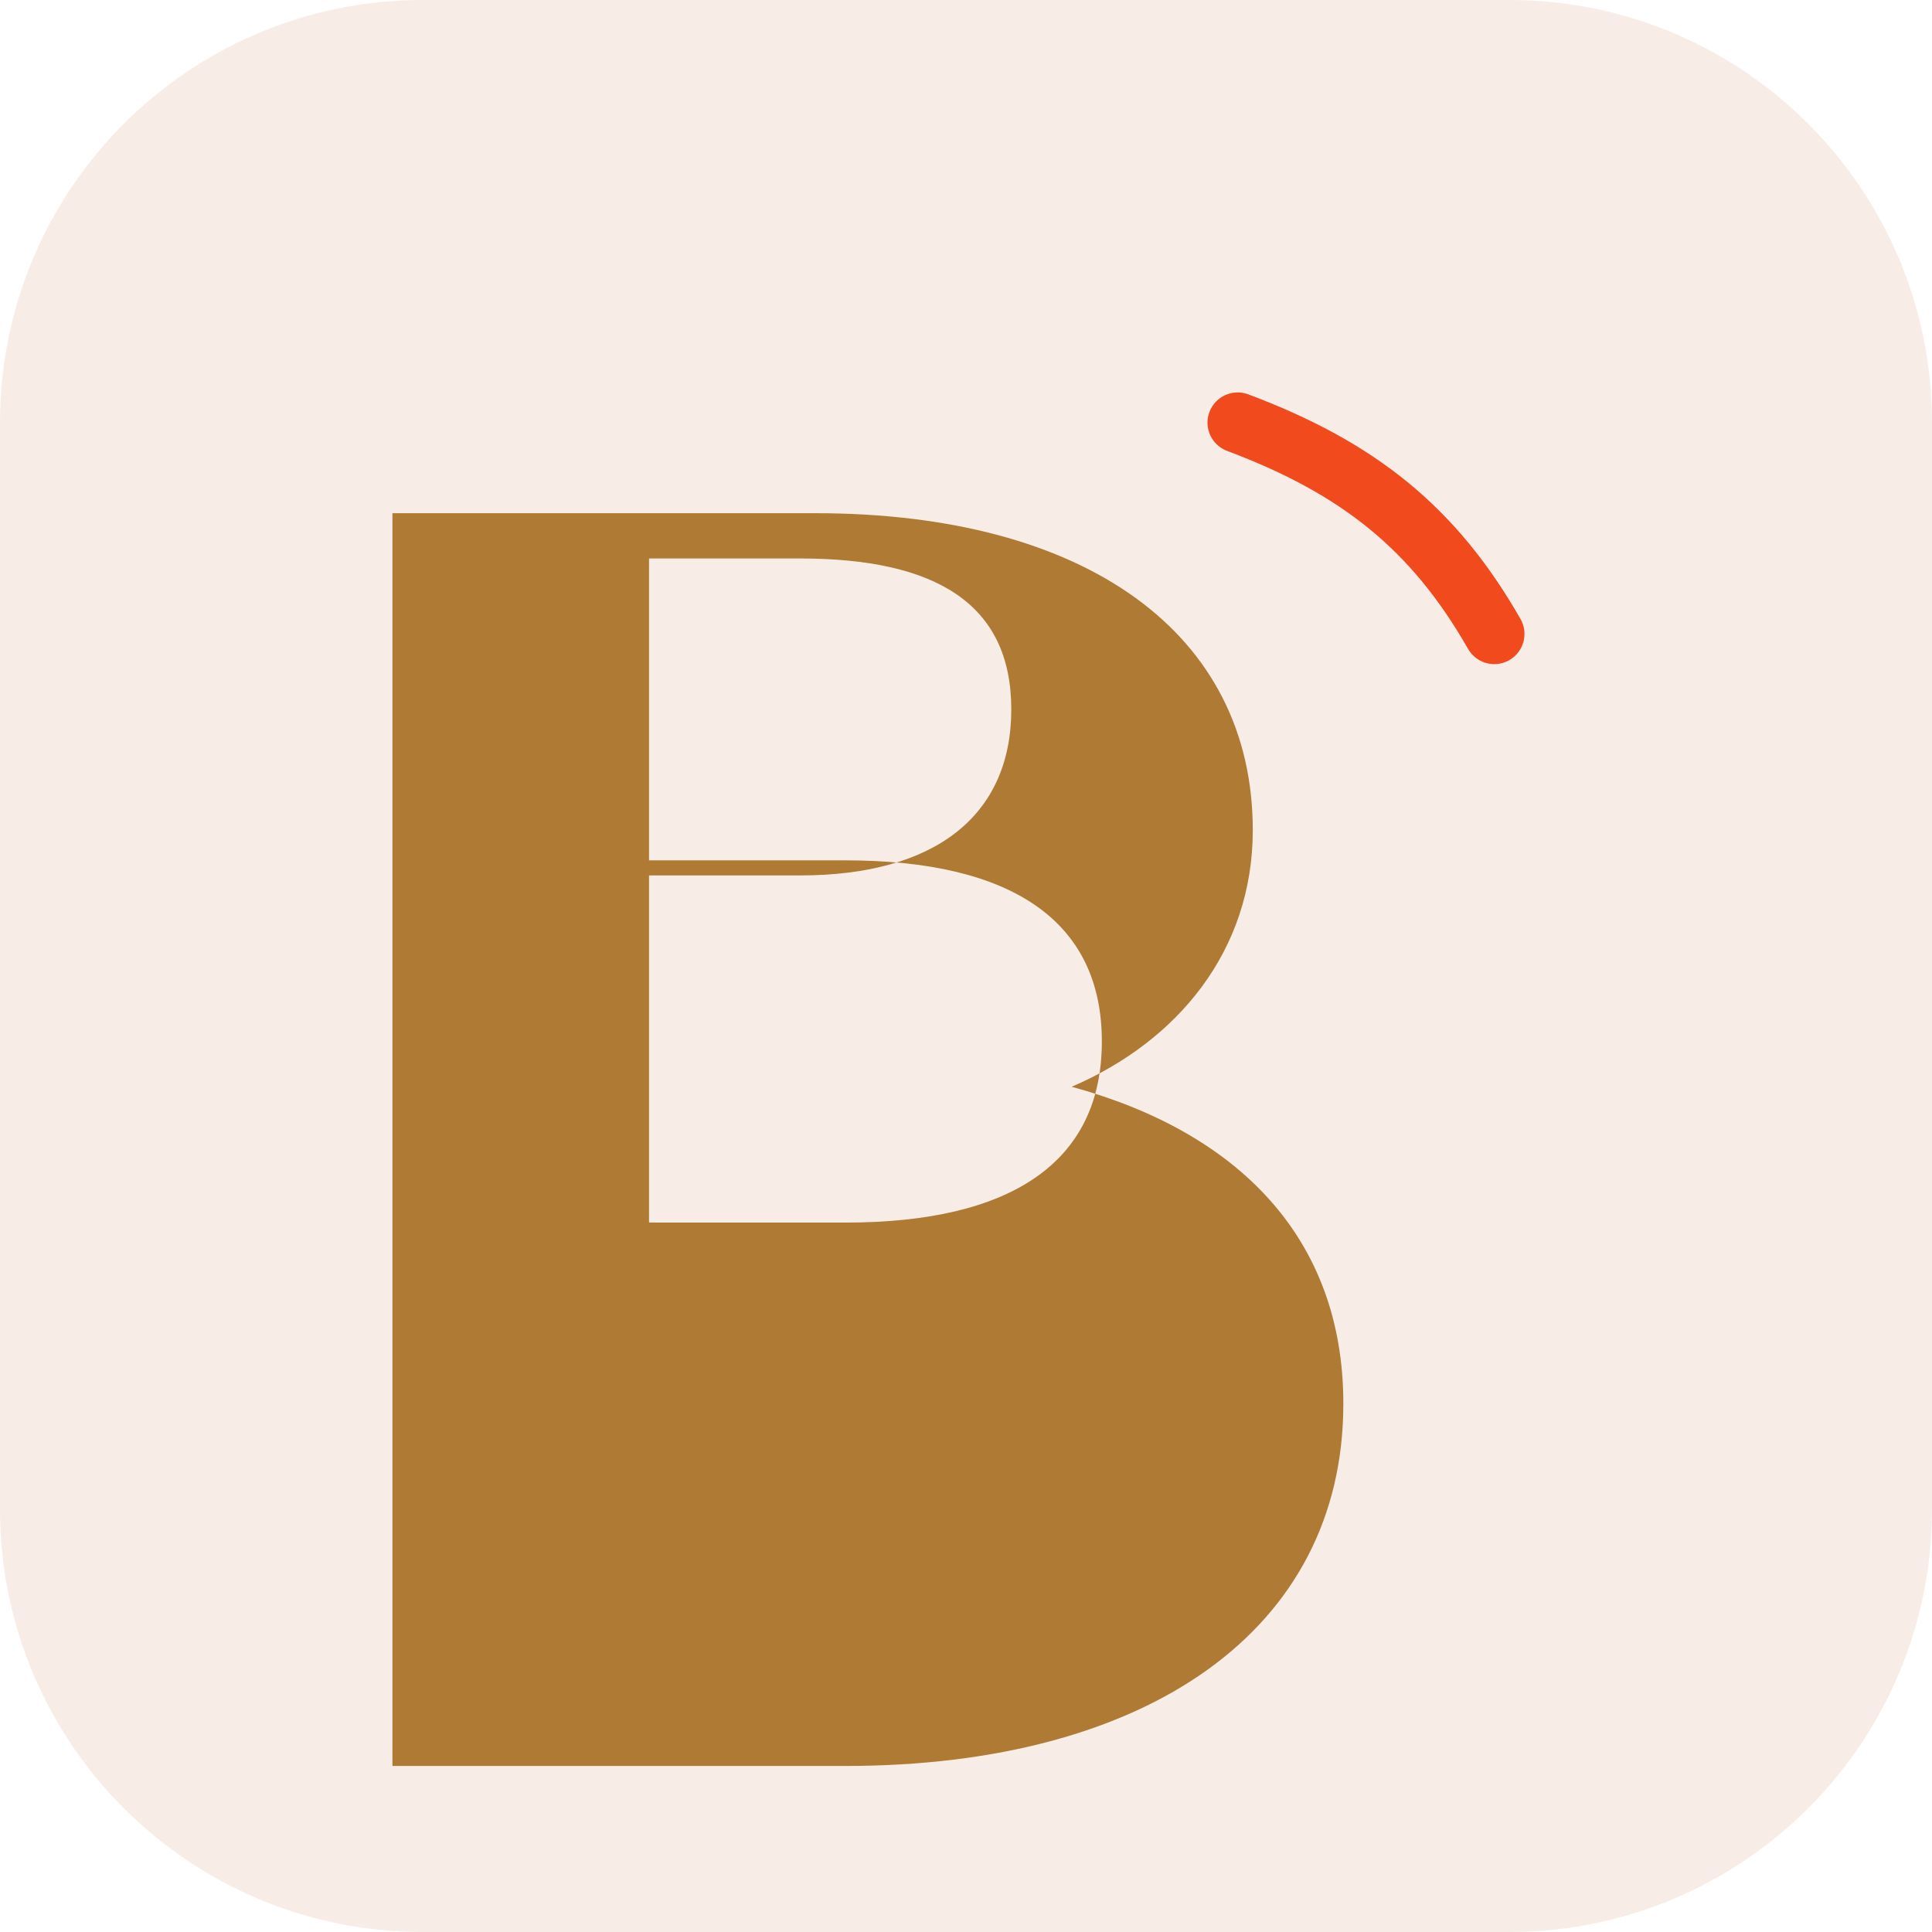
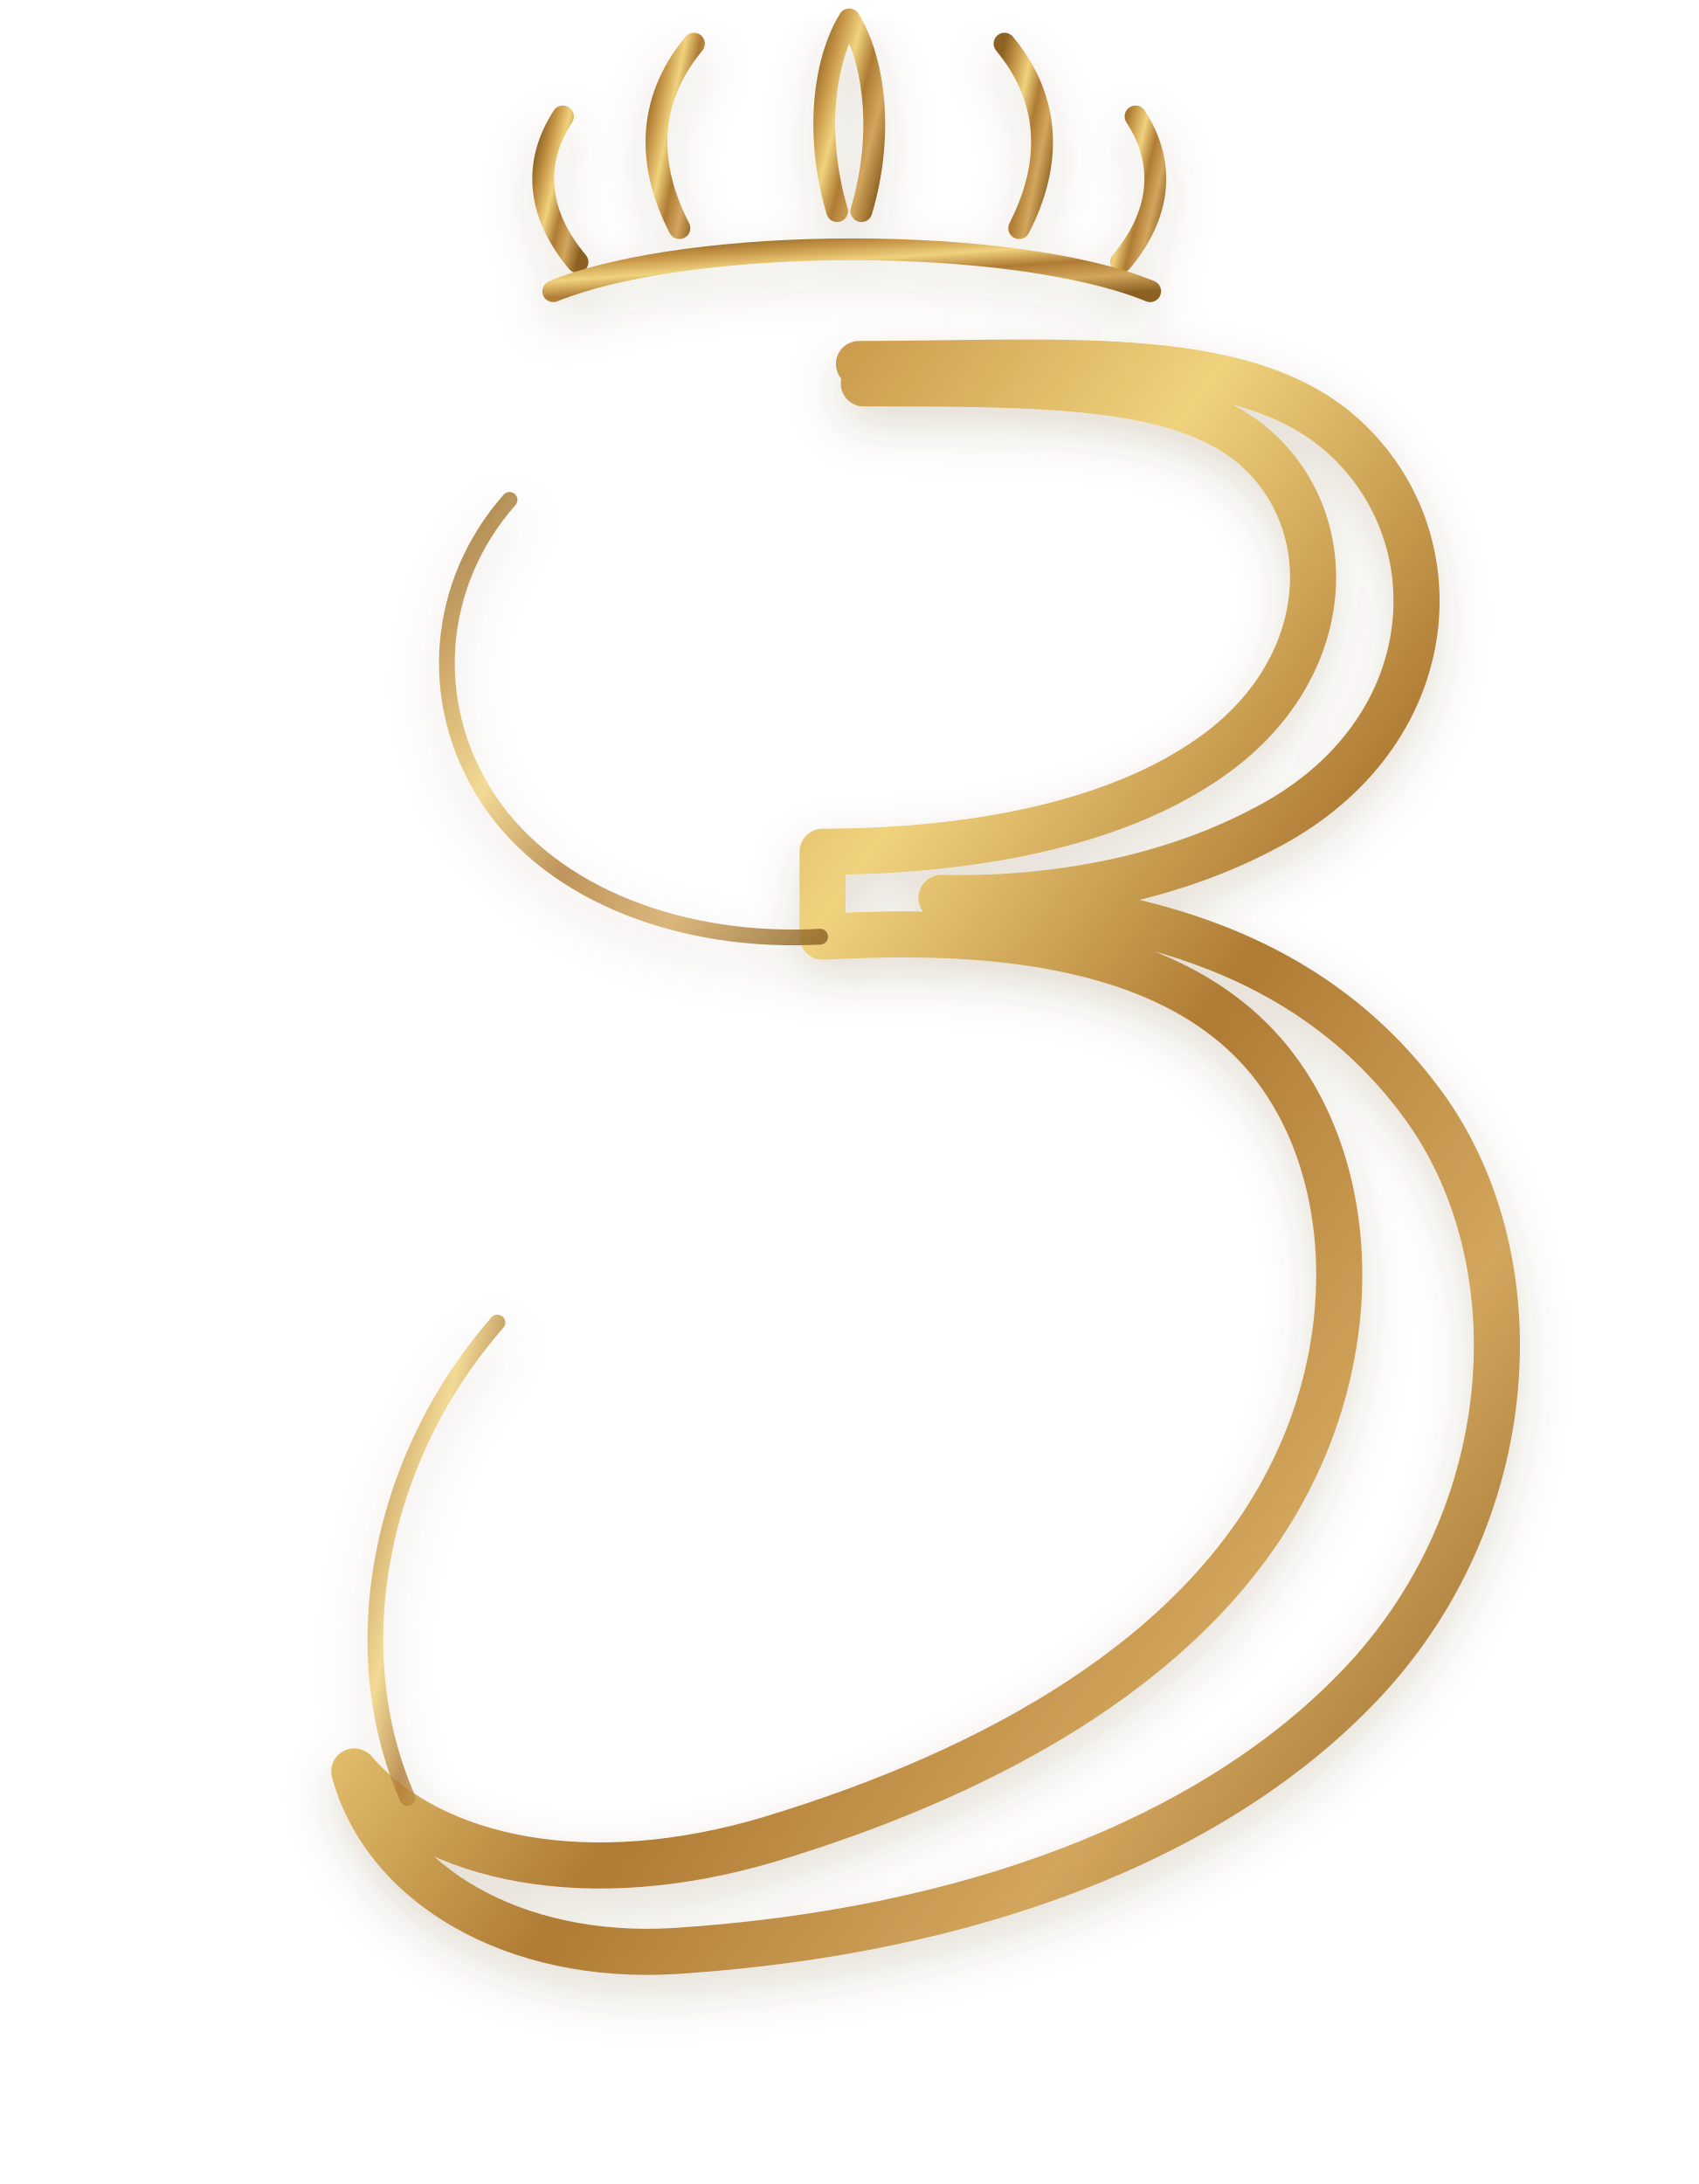
- <svg xmlns="http://www.w3.org/2000/svg" viewBox="0 0 128 128" role="img" aria-label="Bengalis">
-   <rect width="128" height="128" rx="28" fill="#f7ede6" />
-   <path d="M26 94V34h28c18 0 29 8 29 21 0 8-5 14-12 17 11 3 18 10 18 21 0 15-13 24-33 24H26zm17-36h10c9 0 14-4 14-11 0-7-5-10-14-10H43v21zm0 23h13c11 0 17-4 17-12 0-8-6-12-17-12H43v24z" fill="#af7b34" />
-   <path d="M82 28c8 3 13 7 17 14" fill="none" stroke="#f04a1d" stroke-width="4" stroke-linecap="round" />
+ <svg xmlns="http://www.w3.org/2000/svg" viewBox="0 0 700 900" role="img" aria-labelledby="title desc">
+   <defs>
+     <linearGradient id="goldStroke" x1="0%" y1="0%" x2="100%" y2="100%">
+       <stop offset="0%" stop-color="#8c6424" />
+       <stop offset="18%" stop-color="#c49345" />
+       <stop offset="38%" stop-color="#f0d27d" />
+       <stop offset="58%" stop-color="#af7b34" />
+       <stop offset="78%" stop-color="#d3a65d" />
+       <stop offset="100%" stop-color="#8b6121" />
+     </linearGradient>
+     <linearGradient id="goldFill" x1="0%" y1="0%" x2="0%" y2="100%">
+       <stop offset="0%" stop-color="#d8b06b" />
+       <stop offset="50%" stop-color="#b78339" />
+       <stop offset="100%" stop-color="#8f6527" />
+     </linearGradient>
+     <filter id="softShadow" x="-20%" y="-20%" width="140%" height="140%">
+       <feDropShadow dx="0" dy="8" stdDeviation="10" flood-color="#5a3e14" flood-opacity="0.18" />
+     </filter>
+   </defs>
+   <g filter="url(#softShadow)" fill="none" stroke-linecap="round" stroke-linejoin="round">
+     <g stroke="url(#goldStroke)" stroke-width="9">
+       <path d="M238 108 C222 89 219 68 232 48" />
+       <path d="M280 94 C267 69 266 42 286 18" />
+       <path d="M345 87 C336 57 339 26 350 8 C361 26 364 57 355 87" />
+       <path d="M420 94 C433 69 434 42 414 18" />
+       <path d="M462 108 C478 89 481 68 468 48" />
+       <path d="M228 120 C285 97 418 97 474 120" />
+     </g>
+     <g stroke="url(#goldStroke)">
+       <path d="M354 150                C 440 150, 518 142, 558 184                C 600 227, 593 305, 520 342                C 478 364, 429 371, 388 370                C 458 373, 537 387, 587 456                C 634 521, 627 629, 556 699                C 498 757, 402 796, 278 804                C 212 808, 159 777, 146 730                C 178 767, 243 780, 317 758                C 413 729, 493 682, 530 612                C 565 546, 557 468, 514 427                C 466 381, 381 384, 339 386                L 339 351                C 379 351, 451 346, 499 312                C 549 277, 553 218, 519 186                C 489 158, 432 158, 356 158" stroke-width="19" />
+       <path d="M210 206                C 180 240, 175 289, 201 329                C 228 370, 283 389, 338 386" stroke-width="6.5" opacity="0.8" />
+       <path d="M205 545                C 156 601, 141 680, 168 741" stroke-width="6.5" opacity="0.8" />
+     </g>
+     <g stroke="url(#goldFill)">
+       <path d="M273 170 L273 704" stroke-width="10" />
+       <path d="M300 170 L300 704" stroke-width="5" opacity="0.95" />
+       <path d="M318 170 L318 704" stroke-width="5" opacity="0.72" />
+     </g>
+   </g>
</svg>
